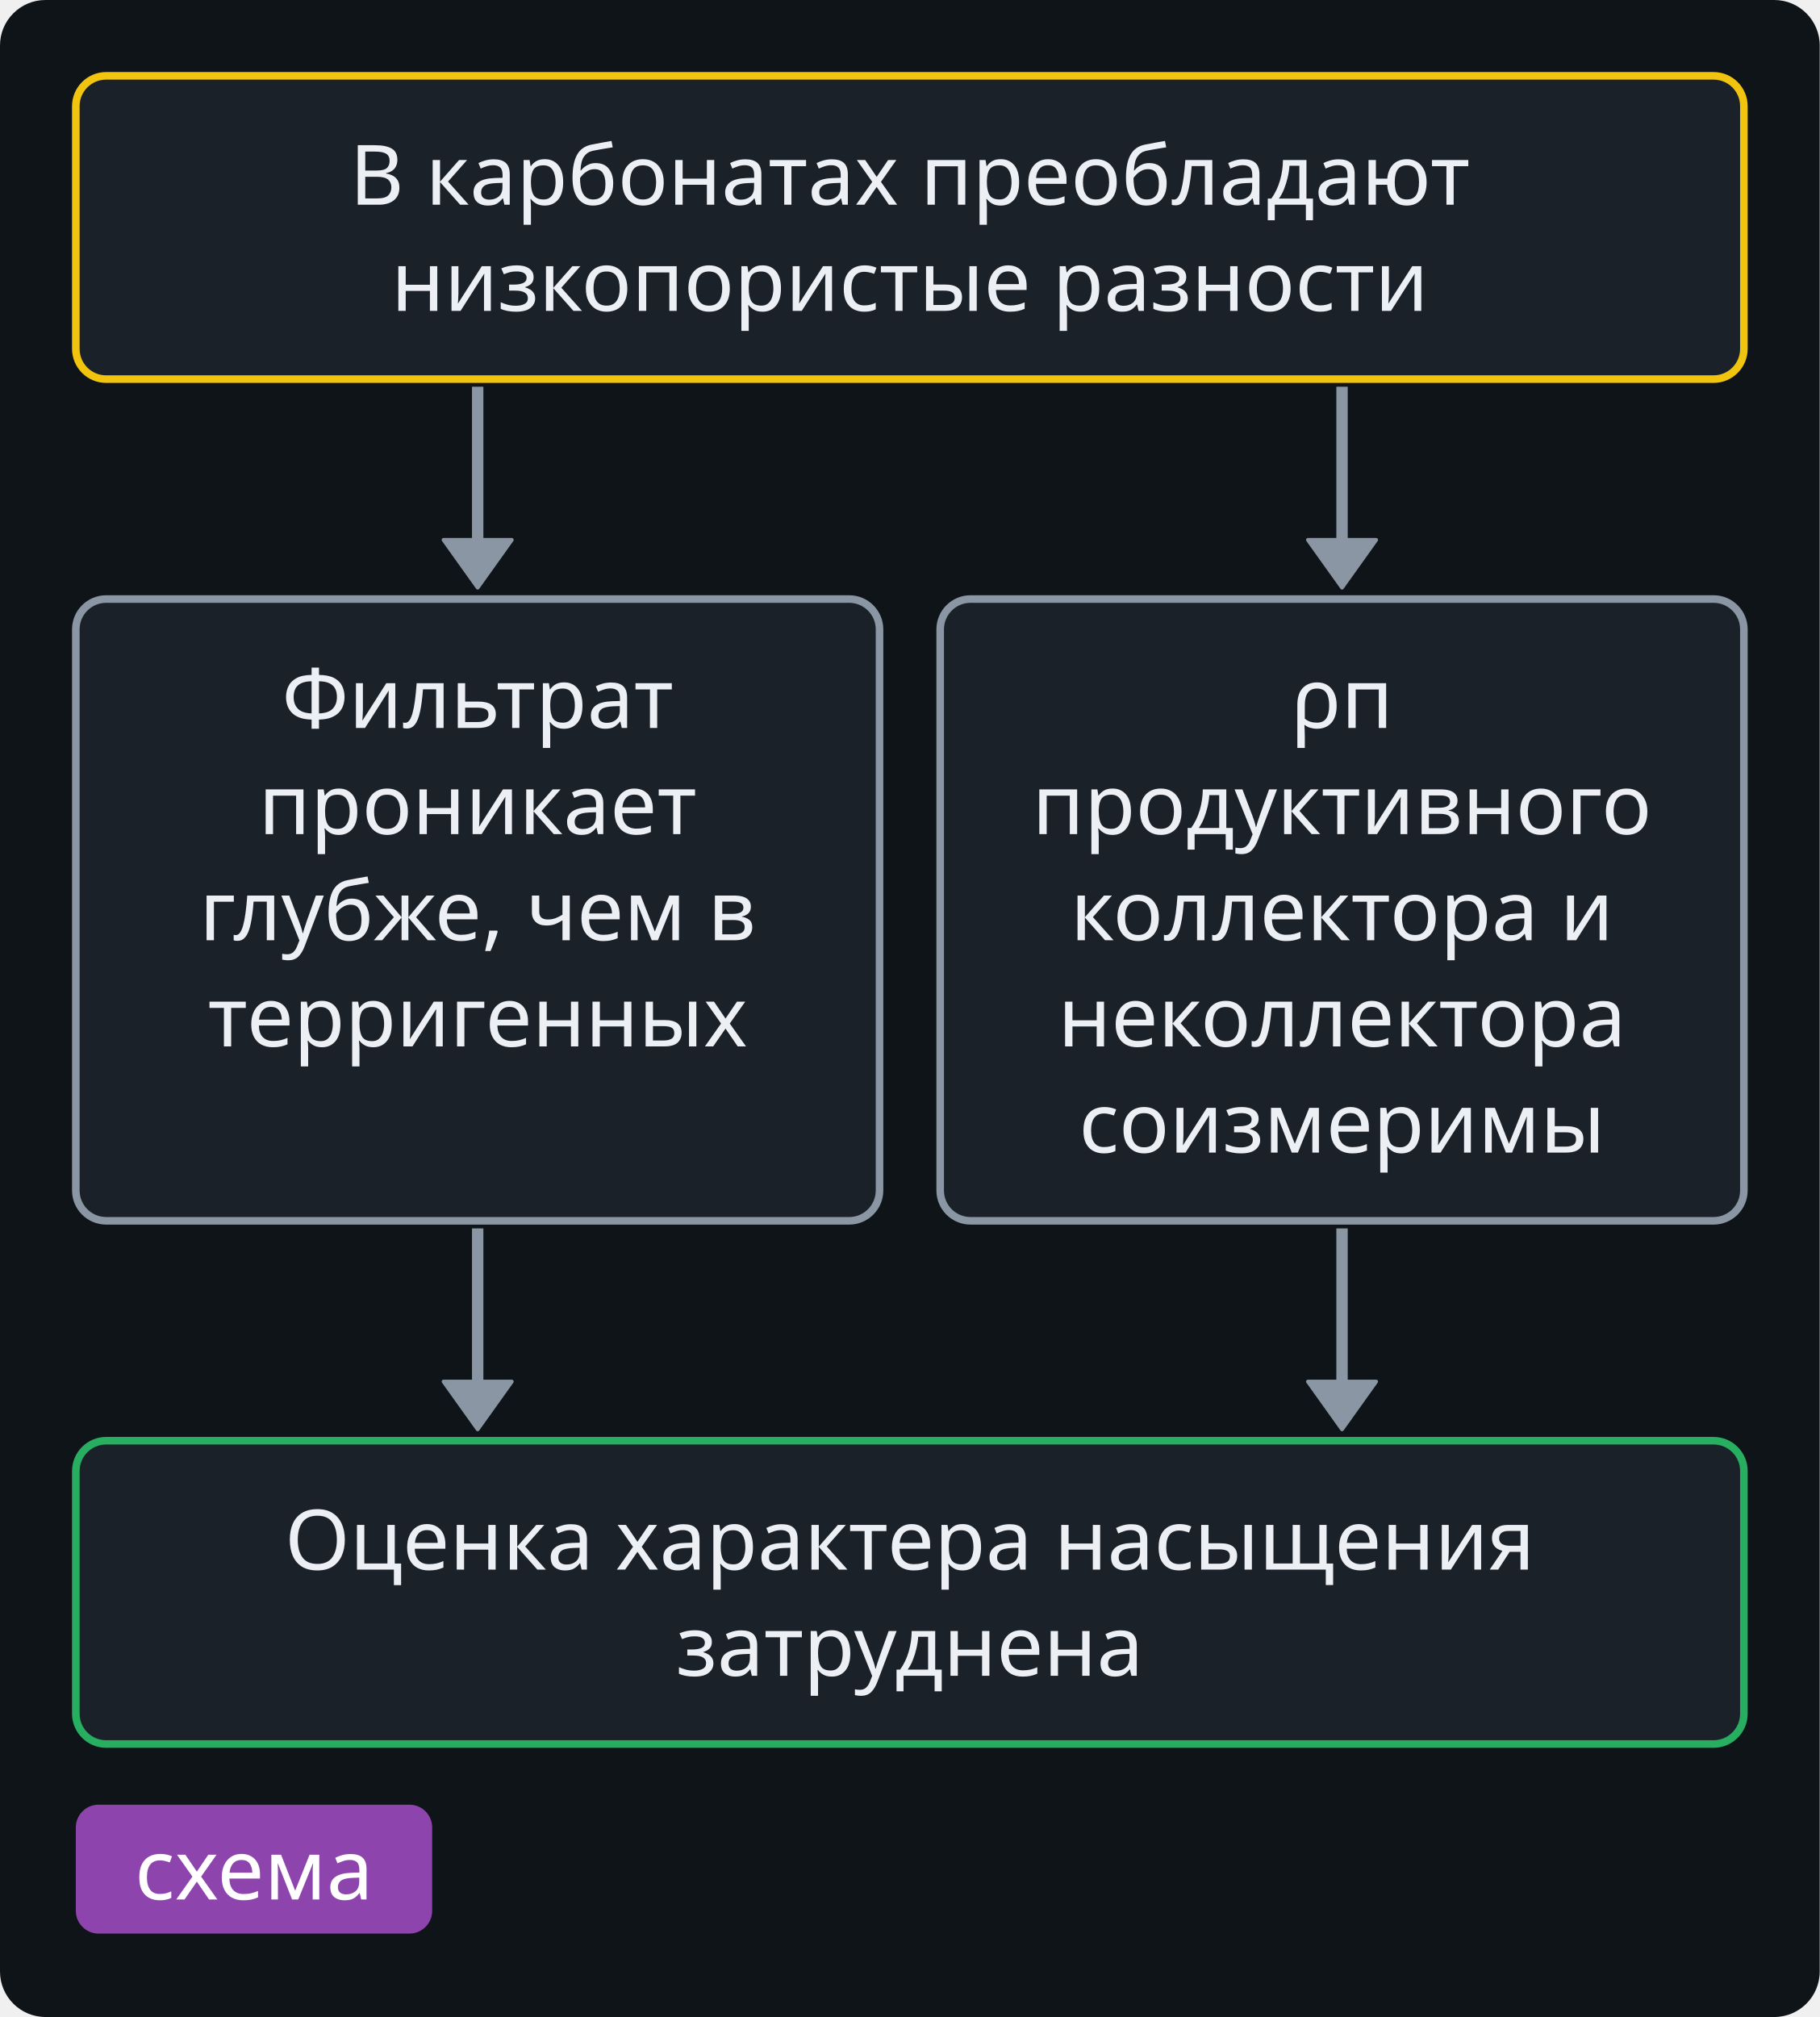
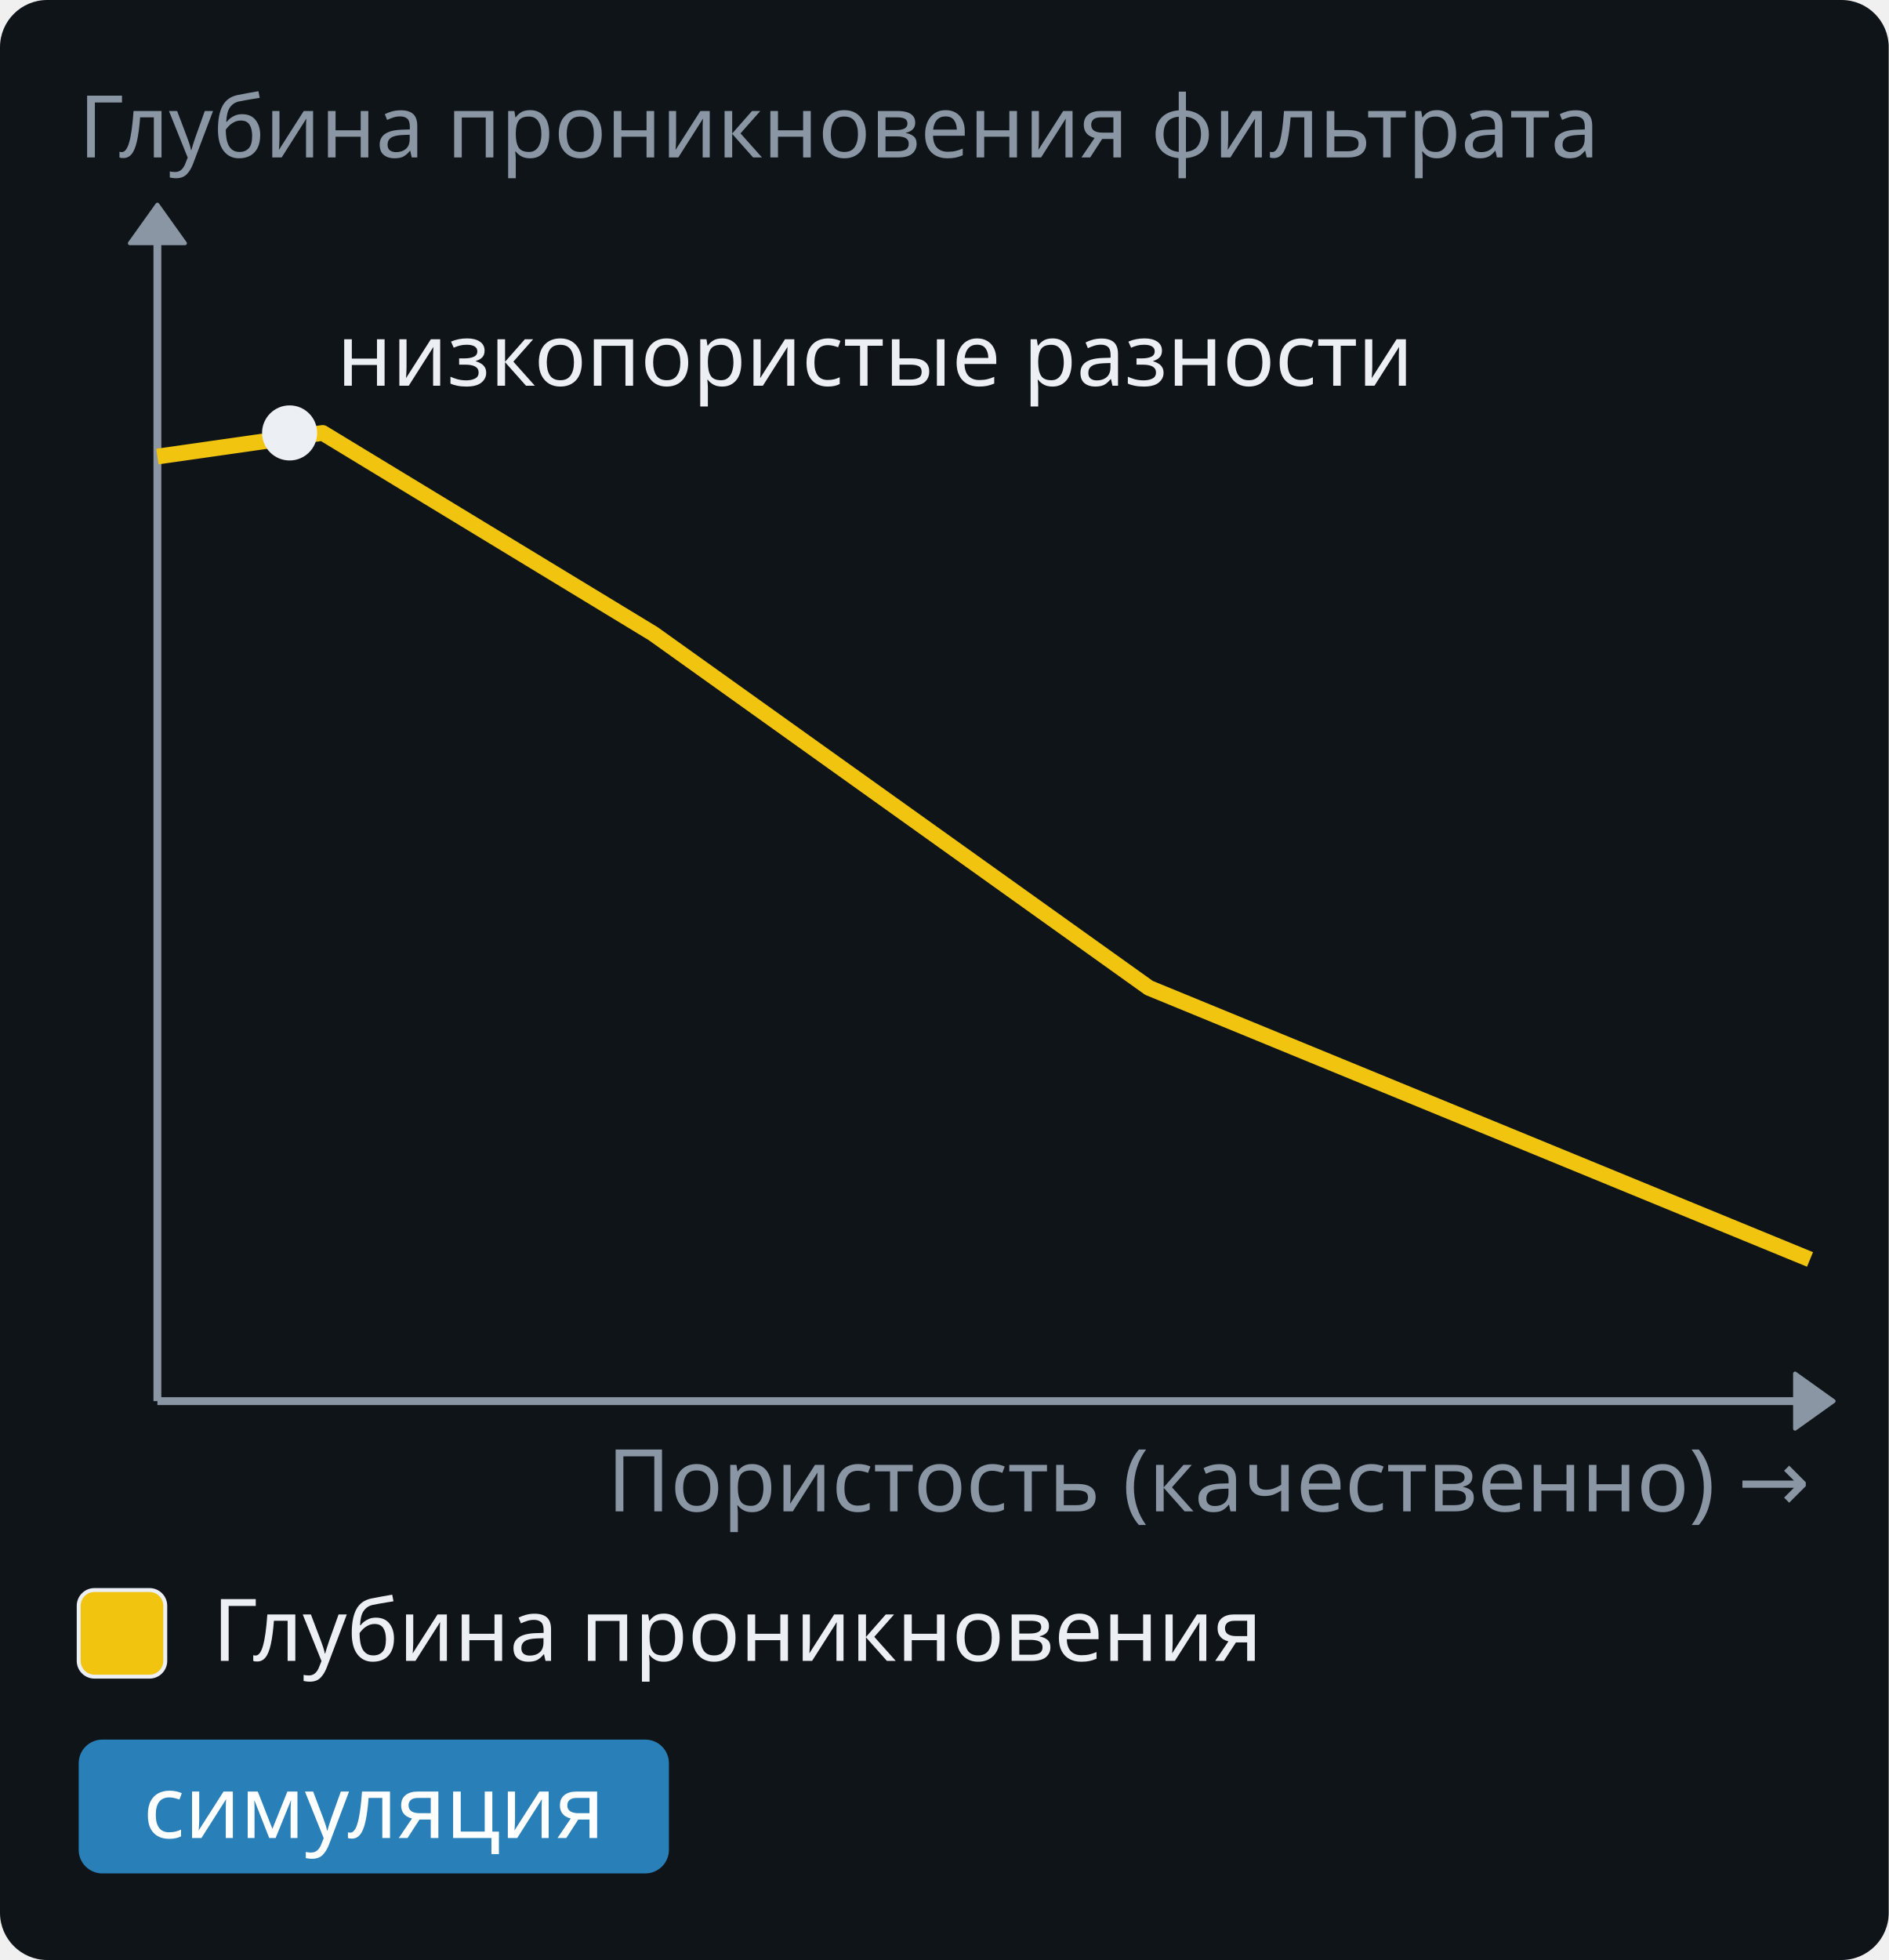
- <svg xmlns="http://www.w3.org/2000/svg" viewBox="0 0 480 532" width="480" height="532" font-family="Segoe UI, sans-serif" role="img">
-   <rect x="0.0" y="0.0" width="480.0" height="532.0" rx="12" fill="#0F1419" stroke="none" />
-   <rect x="20.0" y="20.0" width="440.0" height="80.0" rx="8" fill="#1A2129" stroke="#F1C40F" stroke-width="2" />
-   <text x="240.0" y="54.0" fill="#ECEFF4" font-size="22" font-weight="400" text-anchor="middle">В карбонатах преобладают</text>
-   <text x="240.0" y="82.0" fill="#ECEFF4" font-size="22" font-weight="400" text-anchor="middle">низкопористые разности</text>
-   <rect x="20.0" y="158.0" width="212.0" height="164.0" rx="8" fill="#1A2129" stroke="#8A96A3" stroke-width="2" />
-   <text x="126.0" y="192.0" fill="#ECEFF4" font-size="22" font-weight="400" text-anchor="middle">Фильтрат</text>
-   <text x="126.0" y="220.0" fill="#ECEFF4" font-size="22" font-weight="400" text-anchor="middle">проникает</text>
-   <text x="126.0" y="248.0" fill="#ECEFF4" font-size="22" font-weight="400" text-anchor="middle">глубже, чем в</text>
-   <text x="126.0" y="276.0" fill="#ECEFF4" font-size="22" font-weight="400" text-anchor="middle">терригенных</text>
-   <rect x="248.0" y="158.0" width="212.0" height="164.0" rx="8" fill="#1A2129" stroke="#8A96A3" stroke-width="2" />
-   <text x="354.0" y="192.0" fill="#ECEFF4" font-size="22" font-weight="400" text-anchor="middle">ρп</text>
-   <text x="354.0" y="220.0" fill="#ECEFF4" font-size="22" font-weight="400" text-anchor="middle">продуктивного</text>
-   <text x="354.0" y="248.0" fill="#ECEFF4" font-size="22" font-weight="400" text-anchor="middle">коллектора и</text>
-   <text x="354.0" y="276.0" fill="#ECEFF4" font-size="22" font-weight="400" text-anchor="middle">неколлектора</text>
-   <text x="354.0" y="304.0" fill="#ECEFF4" font-size="22" font-weight="400" text-anchor="middle">соизмеримы</text>
-   <rect x="20.0" y="380.0" width="440.0" height="80.0" rx="8" fill="#1A2129" stroke="#27AE60" stroke-width="2" />
-   <text x="240.0" y="414.0" fill="#ECEFF4" font-size="22" font-weight="400" text-anchor="middle">Оценка характера насыщения</text>
-   <text x="240.0" y="442.0" fill="#ECEFF4" font-size="22" font-weight="400" text-anchor="middle">затруднена</text>
-   <line x1="126.0" y1="102.0" x2="126.0" y2="142.4" stroke="#8A96A3" stroke-width="3" />
-   <path d="M126.0,155.0 L117.0,142.4 L135.0,142.4 Z" fill="#8A96A3" stroke="#8A96A3" stroke-width="1" stroke-linejoin="round" />
-   <line x1="354.0" y1="102.0" x2="354.0" y2="142.4" stroke="#8A96A3" stroke-width="3" />
-   <path d="M354.0,155.0 L345.0,142.4 L363.0,142.4 Z" fill="#8A96A3" stroke="#8A96A3" stroke-width="1" stroke-linejoin="round" />
-   <line x1="126.0" y1="324.0" x2="126.0" y2="364.4" stroke="#8A96A3" stroke-width="3" />
-   <path d="M126.0,377.0 L117.0,364.4 L135.0,364.4 Z" fill="#8A96A3" stroke="#8A96A3" stroke-width="1" stroke-linejoin="round" />
-   <line x1="354.0" y1="324.0" x2="354.0" y2="364.4" stroke="#8A96A3" stroke-width="3" />
-   <path d="M354.0,377.0 L345.0,364.4 L363.0,364.4 Z" fill="#8A96A3" stroke="#8A96A3" stroke-width="1" stroke-linejoin="round" />
-   <rect x="20.0" y="476.0" width="94.0" height="34.0" rx="6" fill="#8E44AD" stroke="none" />
-   <text x="67.0" y="501.0" fill="#FFFFFF" font-size="22" font-weight="400" text-anchor="middle">схема</text>
+ <svg xmlns="http://www.w3.org/2000/svg" viewBox="0 0 480 498" width="480" height="498" font-family="Segoe UI, sans-serif" role="img">
+   <rect x="0.0" y="0.0" width="480.0" height="498.0" rx="12" fill="#0F1419" stroke="none" />
+   <text x="20.0" y="40.0" fill="#8A96A3" font-size="22" font-weight="400" text-anchor="start">Глубина проникновения фильтрата</text>
+   <line x1="40.0" y1="356.0" x2="40.0" y2="61.8" stroke="#8A96A3" stroke-width="2" />
+   <path d="M40.0,52.0 L47.0,61.8 L33.0,61.8 Z" fill="#8A96A3" stroke="#8A96A3" stroke-width="1" stroke-linejoin="round" />
+   <line x1="40.0" y1="356.0" x2="456.2" y2="356.0" stroke="#8A96A3" stroke-width="2" />
+   <path d="M466.0,356.0 L456.2,363.0 L456.2,349.0 Z" fill="#8A96A3" stroke="#8A96A3" stroke-width="1" stroke-linejoin="round" />
+   <path d="M40.0,116.0 L82.0,110.0 L166.0,161.0 L292.0,251.0 L460.0,320.0" fill="none" stroke="#F1C40F" stroke-width="4" stroke-linejoin="round" />
+   <circle cx="73.6" cy="110.0" r="7" fill="#ECEFF4" />
+   <text x="85.6" y="98.0" fill="#ECEFF4" font-size="22" font-weight="400" text-anchor="start">низкопористые разности</text>
+   <text x="460.0" y="384.0" fill="#8A96A3" font-size="22" font-weight="400" text-anchor="end">Пористость (качественно) →</text>
+   <rect x="20.0" y="404.0" width="22.0" height="22.0" rx="4" fill="#F1C40F" stroke="#ECEFF4" />
+   <text x="54.0" y="422.0" fill="#ECEFF4" font-size="22" font-weight="400" text-anchor="start">Глубина проникновения</text>
+   <rect x="20.0" y="442.0" width="150.0" height="34.0" rx="6" fill="#2980B9" stroke="none" />
+   <text x="95.0" y="467.0" fill="#FFFFFF" font-size="22" font-weight="400" text-anchor="middle">симуляция</text>
</svg>
